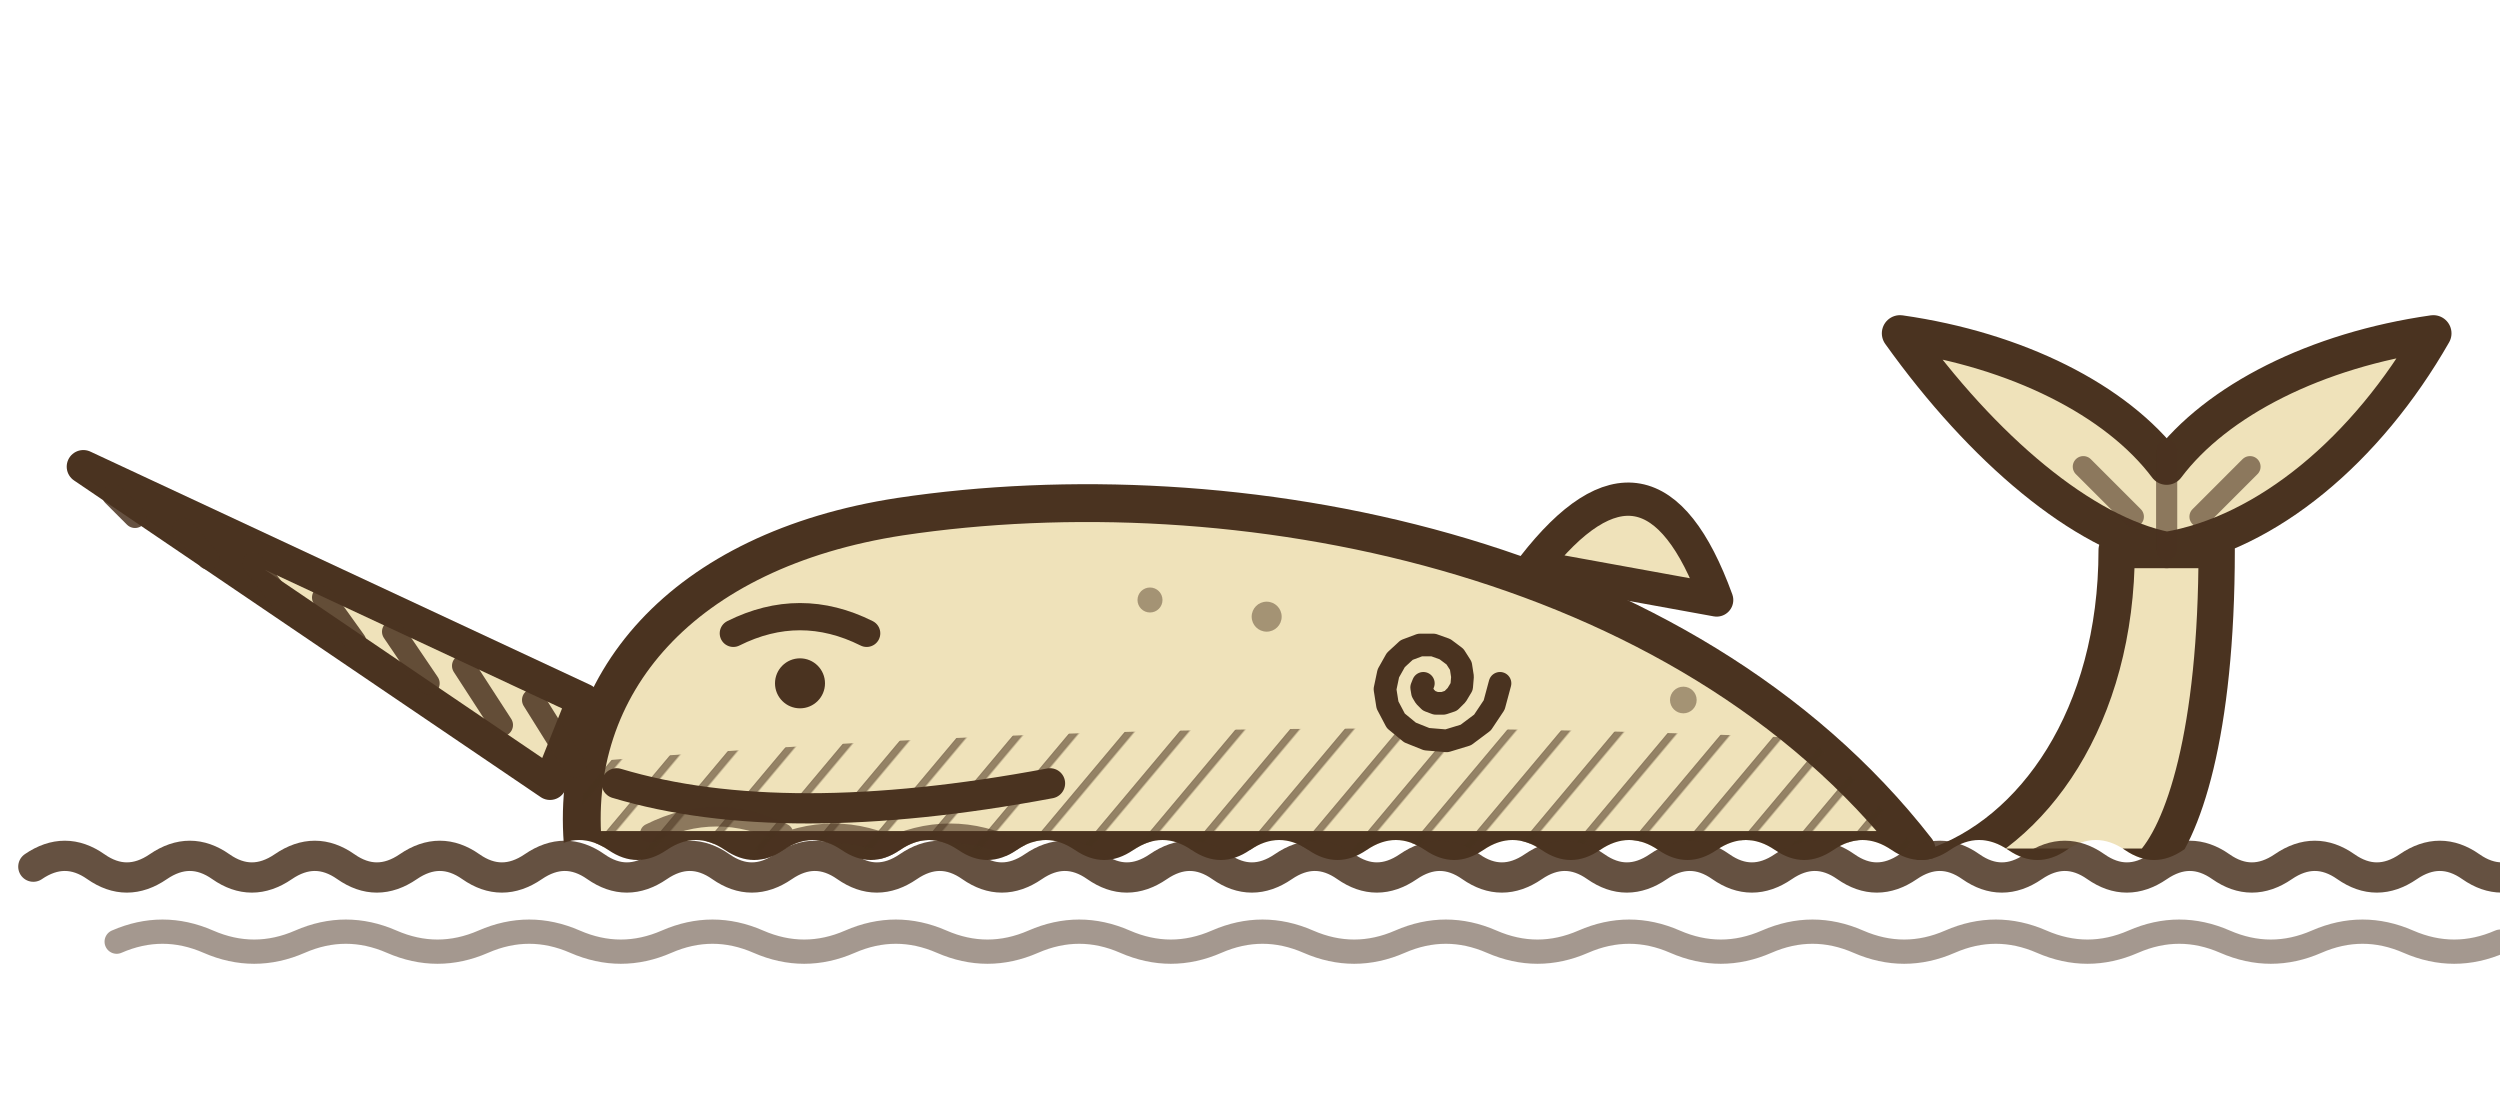
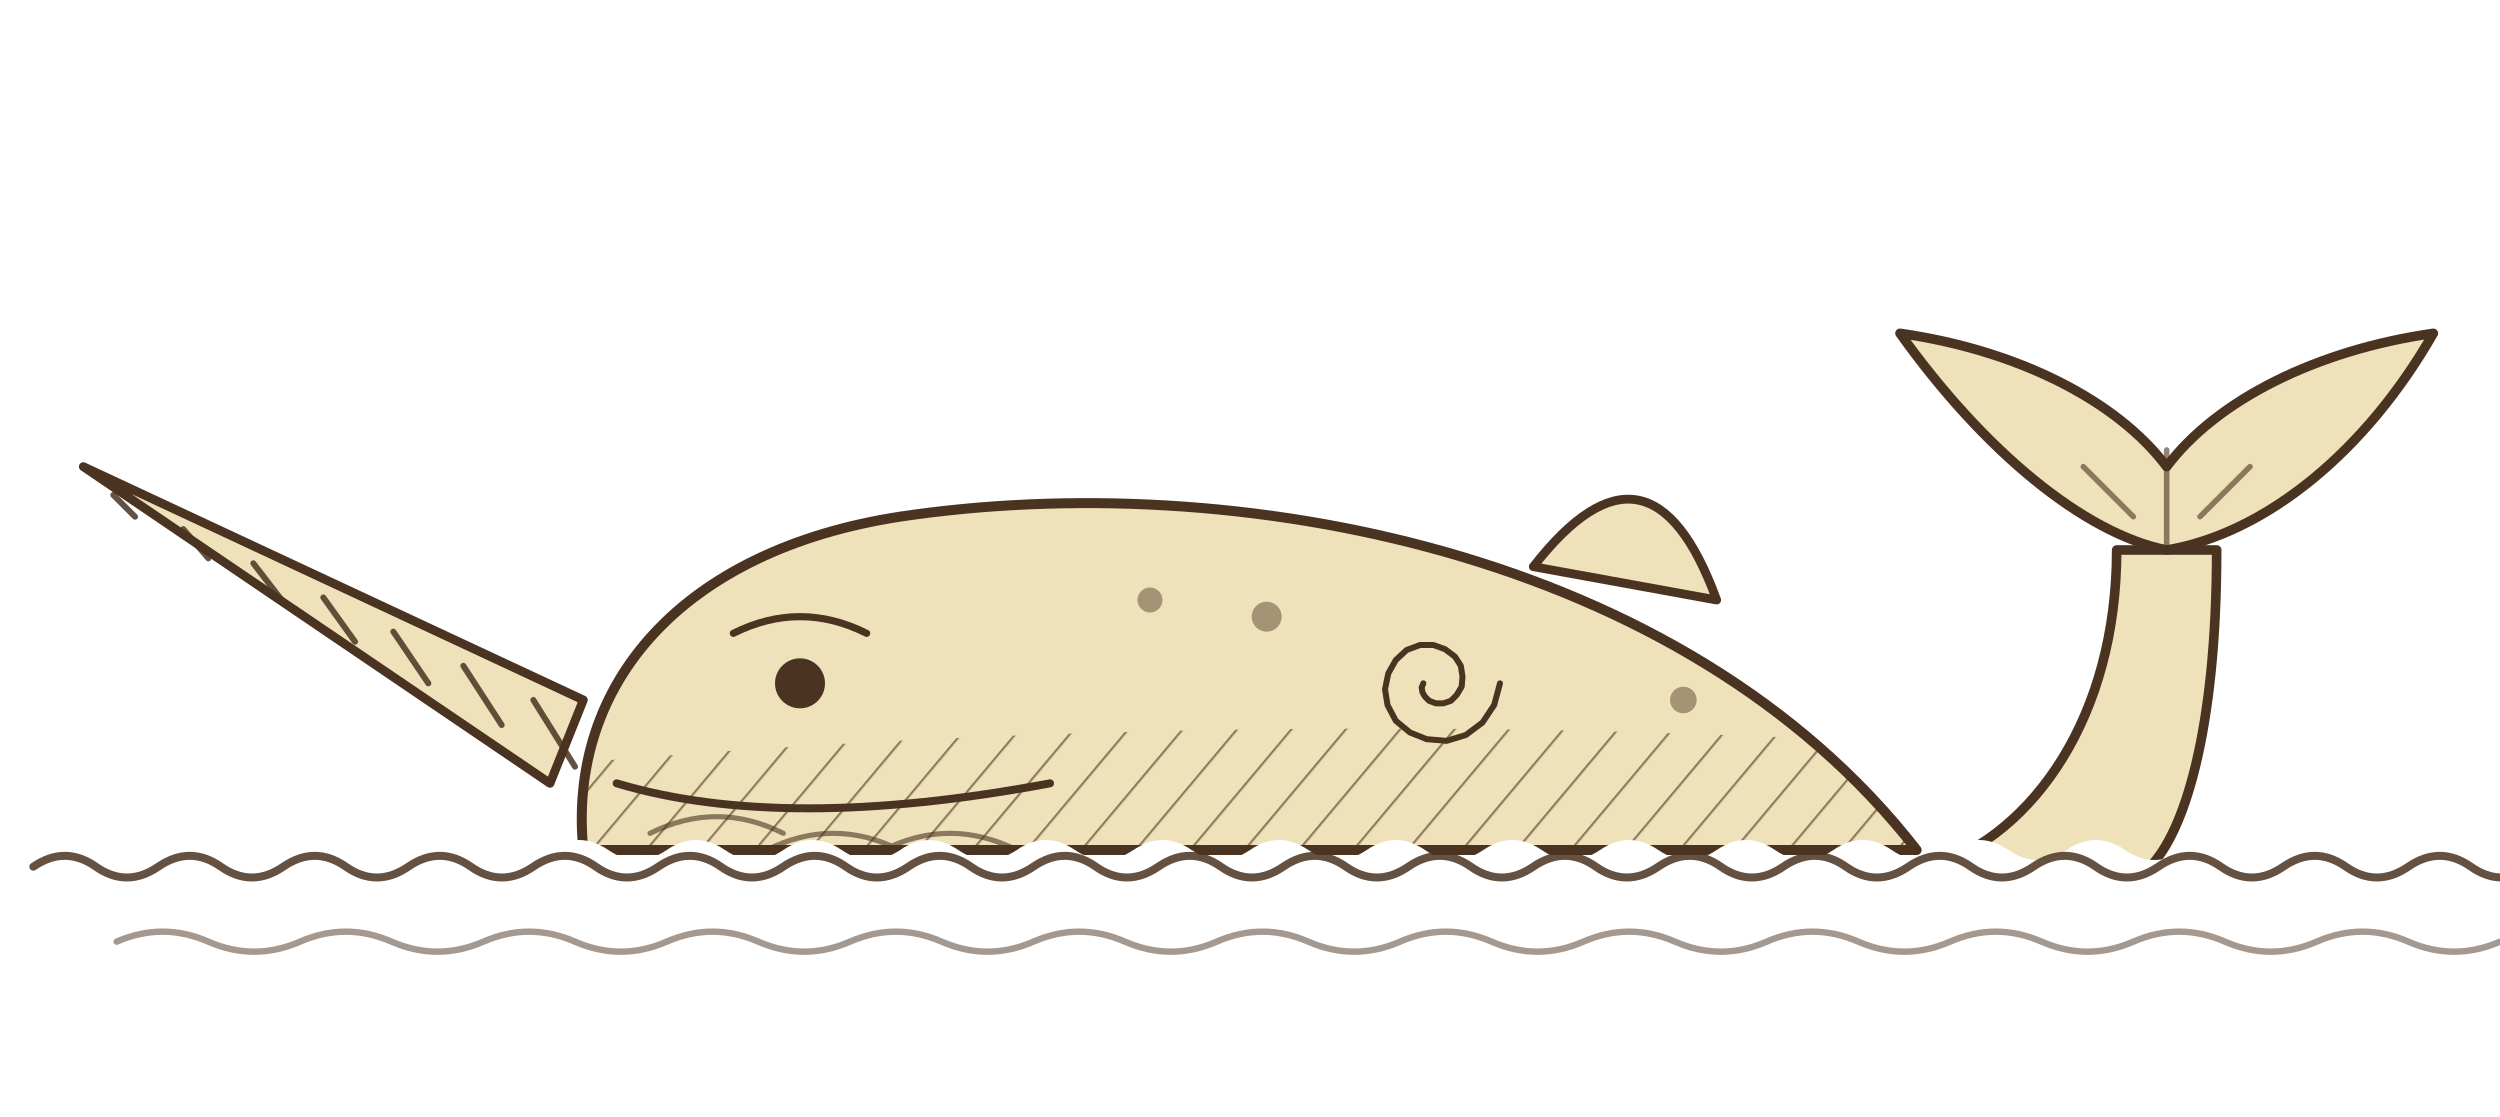
<svg xmlns="http://www.w3.org/2000/svg" viewBox="0 0 300 134">
+   <style>*{vector-effect:non-scaling-stroke}</style>
  <g transform="translate(52 0)">
    <clipPath id="bd">
      <path d="M18 102C16 82 30 66 56 62C96 56 150 66 178 102Z" />
    </clipPath>
    <clipPath id="wl">
      <path d="M0 102 q3.5 -2.4 7 0 t7 0 q3.5 -2.4 7 0 t7 0 q3.5 -2.4 7 0 t7 0 q3.5 -2.4 7 0 t7 0 q3.5 -2.4 7 0 t7 0 q3.5 -2.4 7 0 t7 0 q3.5 -2.4 7 0 t7 0 q3.5 -2.4 7 0 t7 0 q3.5 -2.4 7 0 t7 0 q3.5 -2.4 7 0 t7 0 q3.5 -2.4 7 0 t7 0 q3.5 -2.4 7 0 t7 0 q3.5 -2.4 7 0 t7 0 q3.5 -2.4 7 0 t7 0 q3.5 -2.4 7 0 t7 0 q3.5 -2.4 7 0 t7 0 q3.5 -2.4 7 0 t7 0 q3.5 -2.4 7 0 t7 0 q3.5 -2.4 7 0 t7 0 q3.5 -2.4 7 0 t7 0 q3.5 -2.4 7 0 t7 0 q3.5 -2.4 7 0 t7 0 V0 H0Z" />
    </clipPath>
    <pattern id="h" width="5" height="5" patternUnits="userSpaceOnUse" patternTransform="rotate(40)">
-       <path d="M0 0V5" stroke="#4A3320" stroke-width="1.82" stroke-opacity=".55" />
+       <path d="M0 0V5" stroke="#4A3320" stroke-width="0.55" stroke-opacity=".55" />
    </pattern>
    <g clip-path="url(#wl)">
-       <path d="M180 104C192 100 202 86 202 66L214 66C214 88 210 100 206 104Z" fill="#EFE2BA" stroke="#4A3320" stroke-width="4.36" stroke-linejoin="round" stroke-linecap="round" />
-       <path d="M208 66C198 64 186 54 176 40C190 42 202 48 208 56C214 48 226 42 240 40C232 54 220 64 208 66Z" fill="#EFE2BA" stroke="#4A3320" stroke-width="4.36" stroke-linejoin="round" stroke-linecap="round" />
-       <path d="M208 66V54M198 56L204 62M218 56L212 62" fill="none" stroke="#4A3320" stroke-width="2.54" stroke-linecap="round" stroke-linejoin="round" stroke-opacity=".6" />
-       <path d="M18 102C16 82 30 66 56 62C96 56 150 66 178 102Z" fill="#EFE2BA" stroke="#4A3320" stroke-width="4.54" stroke-linejoin="round" stroke-linecap="round" />
+       <path d="M180 104C192 100 202 86 202 66L214 66C214 88 210 100 206 104Z" fill="#EFE2BA" stroke="#4A3320" stroke-width="1.15" stroke-linejoin="round" stroke-linecap="round" />
+       <path d="M208 66C198 64 186 54 176 40C190 42 202 48 208 56C214 48 226 42 240 40C232 54 220 64 208 66Z" fill="#EFE2BA" stroke="#4A3320" stroke-width="1.15" stroke-linejoin="round" stroke-linecap="round" />
+       <path d="M208 66V54M198 56L204 62M218 56L212 62" fill="none" stroke="#4A3320" stroke-width="0.67" stroke-linecap="round" stroke-linejoin="round" stroke-opacity=".6" />
+       <path d="M18 102C16 82 30 66 56 62C96 56 150 66 178 102Z" fill="#EFE2BA" stroke="#4A3320" stroke-width="1.20" stroke-linejoin="round" stroke-linecap="round" />
      <path d="M12 104H190V90Q100 84 12 92Z" fill="url(#h)" clip-path="url(#bd)" />
-       <path d="M22 94Q42 100 74 94" fill="none" stroke="#4A3320" stroke-width="3.63" stroke-linecap="round" stroke-linejoin="round" />
-       <path d="M132 68Q146 50 154 72Z" fill="#EFE2BA" stroke="#4A3320" stroke-width="3.99" stroke-linejoin="round" stroke-linecap="round" />
+       <path d="M22 94Q42 100 74 94" fill="none" stroke="#4A3320" stroke-width="0.96" stroke-linecap="round" stroke-linejoin="round" />
+       <path d="M132 68Q146 50 154 72Z" fill="#EFE2BA" stroke="#4A3320" stroke-width="1.06" stroke-linejoin="round" stroke-linecap="round" />
      <circle cx="44" cy="82" r="3" fill="#4A3320" />
-       <path d="M36 76Q44 72 52 76" fill="none" stroke="#4A3320" stroke-width="3.27" stroke-linecap="round" stroke-linejoin="round" />
-       <path d="M26 100Q34 96 42 100M40 102Q48 98 56 102M54 102Q62 98 70 102" fill="none" stroke="#4A3320" stroke-width="2.36" stroke-linecap="round" stroke-linejoin="round" stroke-opacity=".6" />
-       <path d="M128 82L127.3 84.6L125.9 86.7L123.9 88.2L121.6 88.9L119.2 88.7L117.2 87.9L115.5 86.5L114.5 84.6L114.2 82.7L114.6 80.8L115.5 79.2L116.8 78L118.4 77.4L120 77.4L121.4 77.9L122.6 78.8L123.3 79.9L123.5 81.2L123.4 82.4L122.8 83.4L122.1 84.1L121.2 84.4L120.3 84.4L119.5 84.1L119 83.6L118.7 83.1L118.6 82.5L118.8 82" fill="none" stroke="#4A3320" stroke-width="2.72" stroke-linecap="round" stroke-linejoin="round" />
+       <path d="M36 76Q44 72 52 76" fill="none" stroke="#4A3320" stroke-width="0.86" stroke-linecap="round" stroke-linejoin="round" />
+       <path d="M26 100Q34 96 42 100M40 102Q48 98 56 102M54 102Q62 98 70 102" fill="none" stroke="#4A3320" stroke-width="0.62" stroke-linecap="round" stroke-linejoin="round" stroke-opacity=".6" />
+       <path d="M128 82L127.3 84.6L125.9 86.7L123.9 88.2L121.6 88.9L119.2 88.7L117.2 87.9L115.5 86.5L114.5 84.6L114.2 82.7L114.6 80.8L115.5 79.2L116.8 78L118.4 77.4L120 77.4L121.4 77.9L122.6 78.8L123.3 79.9L123.5 81.2L123.4 82.4L122.8 83.4L122.1 84.1L121.2 84.4L120.3 84.4L119.5 84.1L119 83.6L118.7 83.1L118.6 82.5L118.8 82" fill="none" stroke="#4A3320" stroke-width="0.72" stroke-linecap="round" stroke-linejoin="round" />
      <g fill="#4A3320" fill-opacity=".45">
        <circle cx="100" cy="74" r="1.8" />
        <circle cx="86" cy="72" r="1.5" />
        <circle cx="150" cy="84" r="1.6" />
      </g>
    </g>
    <g>
-       <path d="M18 84L-42 56L14 94Z" fill="#EFE2BA" stroke="#4A3320" stroke-width="3.99" stroke-linejoin="round" stroke-linecap="round" />
-       <path d="M12 84l5 8" fill="none" stroke="#4A3320" stroke-width="2.72" stroke-linecap="round" stroke-linejoin="round" stroke-opacity=".85" />
-       <path d="M3.6 79.9l4.6 7.1" fill="none" stroke="#4A3320" stroke-width="2.72" stroke-linecap="round" stroke-linejoin="round" stroke-opacity=".85" />
-       <path d="M-4.8 75.8l4.2 6.2" fill="none" stroke="#4A3320" stroke-width="2.72" stroke-linecap="round" stroke-linejoin="round" stroke-opacity=".85" />
-       <path d="M-13.2 71.7l3.8 5.3" fill="none" stroke="#4A3320" stroke-width="2.72" stroke-linecap="round" stroke-linejoin="round" stroke-opacity=".85" />
-       <path d="M-21.6 67.6l3.4 4.4" fill="none" stroke="#4A3320" stroke-width="2.72" stroke-linecap="round" stroke-linejoin="round" stroke-opacity=".85" />
-       <path d="M-30 63.5l3 3.5" fill="none" stroke="#4A3320" stroke-width="2.72" stroke-linecap="round" stroke-linejoin="round" stroke-opacity=".85" />
-       <path d="M-38.4 59.4l2.6 2.6" fill="none" stroke="#4A3320" stroke-width="2.72" stroke-linecap="round" stroke-linejoin="round" stroke-opacity=".85" />
+       <path d="M18 84L-42 56L14 94Z" fill="#EFE2BA" stroke="#4A3320" stroke-width="1.06" stroke-linejoin="round" stroke-linecap="round" />
+       <path d="M12 84l5 8" fill="none" stroke="#4A3320" stroke-width="0.72" stroke-linecap="round" stroke-linejoin="round" stroke-opacity=".85" />
+       <path d="M3.6 79.9l4.6 7.1" fill="none" stroke="#4A3320" stroke-width="0.72" stroke-linecap="round" stroke-linejoin="round" stroke-opacity=".85" />
+       <path d="M-4.8 75.8l4.2 6.2" fill="none" stroke="#4A3320" stroke-width="0.72" stroke-linecap="round" stroke-linejoin="round" stroke-opacity=".85" />
+       <path d="M-13.2 71.7l3.8 5.3" fill="none" stroke="#4A3320" stroke-width="0.72" stroke-linecap="round" stroke-linejoin="round" stroke-opacity=".85" />
+       <path d="M-21.6 67.6l3.4 4.4" fill="none" stroke="#4A3320" stroke-width="0.72" stroke-linecap="round" stroke-linejoin="round" stroke-opacity=".85" />
+       <path d="M-30 63.5l3 3.5" fill="none" stroke="#4A3320" stroke-width="0.72" stroke-linecap="round" stroke-linejoin="round" stroke-opacity=".85" />
+       <path d="M-38.4 59.4l2.6 2.6" fill="none" stroke="#4A3320" stroke-width="0.72" stroke-linecap="round" stroke-linejoin="round" stroke-opacity=".85" />
    </g>
  </g>
-   <path d="M4 104 q3.8 -2.6 7.5 0 t7.5 0 q3.8 -2.6 7.5 0 t7.5 0 q3.8 -2.6 7.5 0 t7.5 0 q3.8 -2.6 7.5 0 t7.5 0 q3.8 -2.6 7.5 0 t7.5 0 q3.8 -2.6 7.5 0 t7.5 0 q3.8 -2.6 7.5 0 t7.5 0 q3.8 -2.6 7.5 0 t7.5 0 q3.8 -2.6 7.5 0 t7.5 0 q3.8 -2.6 7.5 0 t7.5 0 q3.8 -2.6 7.5 0 t7.5 0 q3.8 -2.6 7.5 0 t7.5 0 q3.8 -2.6 7.5 0 t7.5 0 q3.8 -2.6 7.5 0 t7.5 0 q3.8 -2.6 7.5 0 t7.5 0 q3.8 -2.6 7.5 0 t7.5 0 q3.8 -2.6 7.5 0 t7.5 0 q3.8 -2.6 7.5 0 t7.5 0 q3.8 -2.6 7.5 0 t7.5 0 q3.8 -2.6 7.5 0 t7.5 0" fill="none" stroke="#4A3320" stroke-width="3.63" stroke-linecap="round" stroke-linejoin="round" stroke-opacity=".85" />
-   <path d="M14 113 q5.5 -2.4 11 0 t11 0 q5.5 -2.4 11 0 t11 0 q5.5 -2.4 11 0 t11 0 q5.5 -2.4 11 0 t11 0 q5.5 -2.4 11 0 t11 0 q5.5 -2.4 11 0 t11 0 q5.5 -2.4 11 0 t11 0 q5.5 -2.4 11 0 t11 0 q5.5 -2.4 11 0 t11 0 q5.5 -2.4 11 0 t11 0 q5.5 -2.4 11 0 t11 0 q5.5 -2.4 11 0 t11 0 q5.5 -2.4 11 0 t11 0" fill="none" stroke="#4A3320" stroke-width="2.91" stroke-linecap="round" stroke-linejoin="round" stroke-opacity=".5" />
+   <path d="M4 104 q3.8 -2.6 7.5 0 t7.5 0 q3.8 -2.6 7.5 0 t7.5 0 q3.8 -2.6 7.5 0 t7.5 0 q3.8 -2.6 7.5 0 t7.5 0 q3.8 -2.6 7.5 0 t7.5 0 q3.8 -2.6 7.5 0 t7.5 0 q3.8 -2.6 7.5 0 t7.5 0 q3.8 -2.6 7.5 0 t7.5 0 q3.8 -2.6 7.5 0 t7.5 0 q3.8 -2.6 7.5 0 t7.5 0 q3.8 -2.6 7.5 0 t7.5 0 q3.8 -2.6 7.5 0 t7.5 0 q3.8 -2.6 7.5 0 t7.5 0 q3.8 -2.6 7.5 0 t7.5 0 q3.8 -2.6 7.5 0 t7.5 0 q3.8 -2.6 7.5 0 t7.5 0 q3.8 -2.6 7.5 0 t7.5 0 q3.8 -2.6 7.5 0 t7.5 0 q3.8 -2.6 7.5 0 t7.5 0 q3.8 -2.6 7.5 0 t7.5 0" fill="none" stroke="#4A3320" stroke-width="0.96" stroke-linecap="round" stroke-linejoin="round" stroke-opacity=".85" />
+   <path d="M14 113 q5.5 -2.4 11 0 t11 0 q5.5 -2.4 11 0 t11 0 q5.5 -2.4 11 0 t11 0 q5.5 -2.4 11 0 t11 0 q5.5 -2.4 11 0 t11 0 q5.5 -2.4 11 0 t11 0 q5.5 -2.4 11 0 t11 0 q5.5 -2.4 11 0 t11 0 q5.5 -2.4 11 0 t11 0 q5.5 -2.4 11 0 t11 0 q5.5 -2.4 11 0 t11 0 q5.5 -2.4 11 0 t11 0 q5.5 -2.4 11 0 t11 0" fill="none" stroke="#4A3320" stroke-width="0.77" stroke-linecap="round" stroke-linejoin="round" stroke-opacity=".5" />
</svg>
